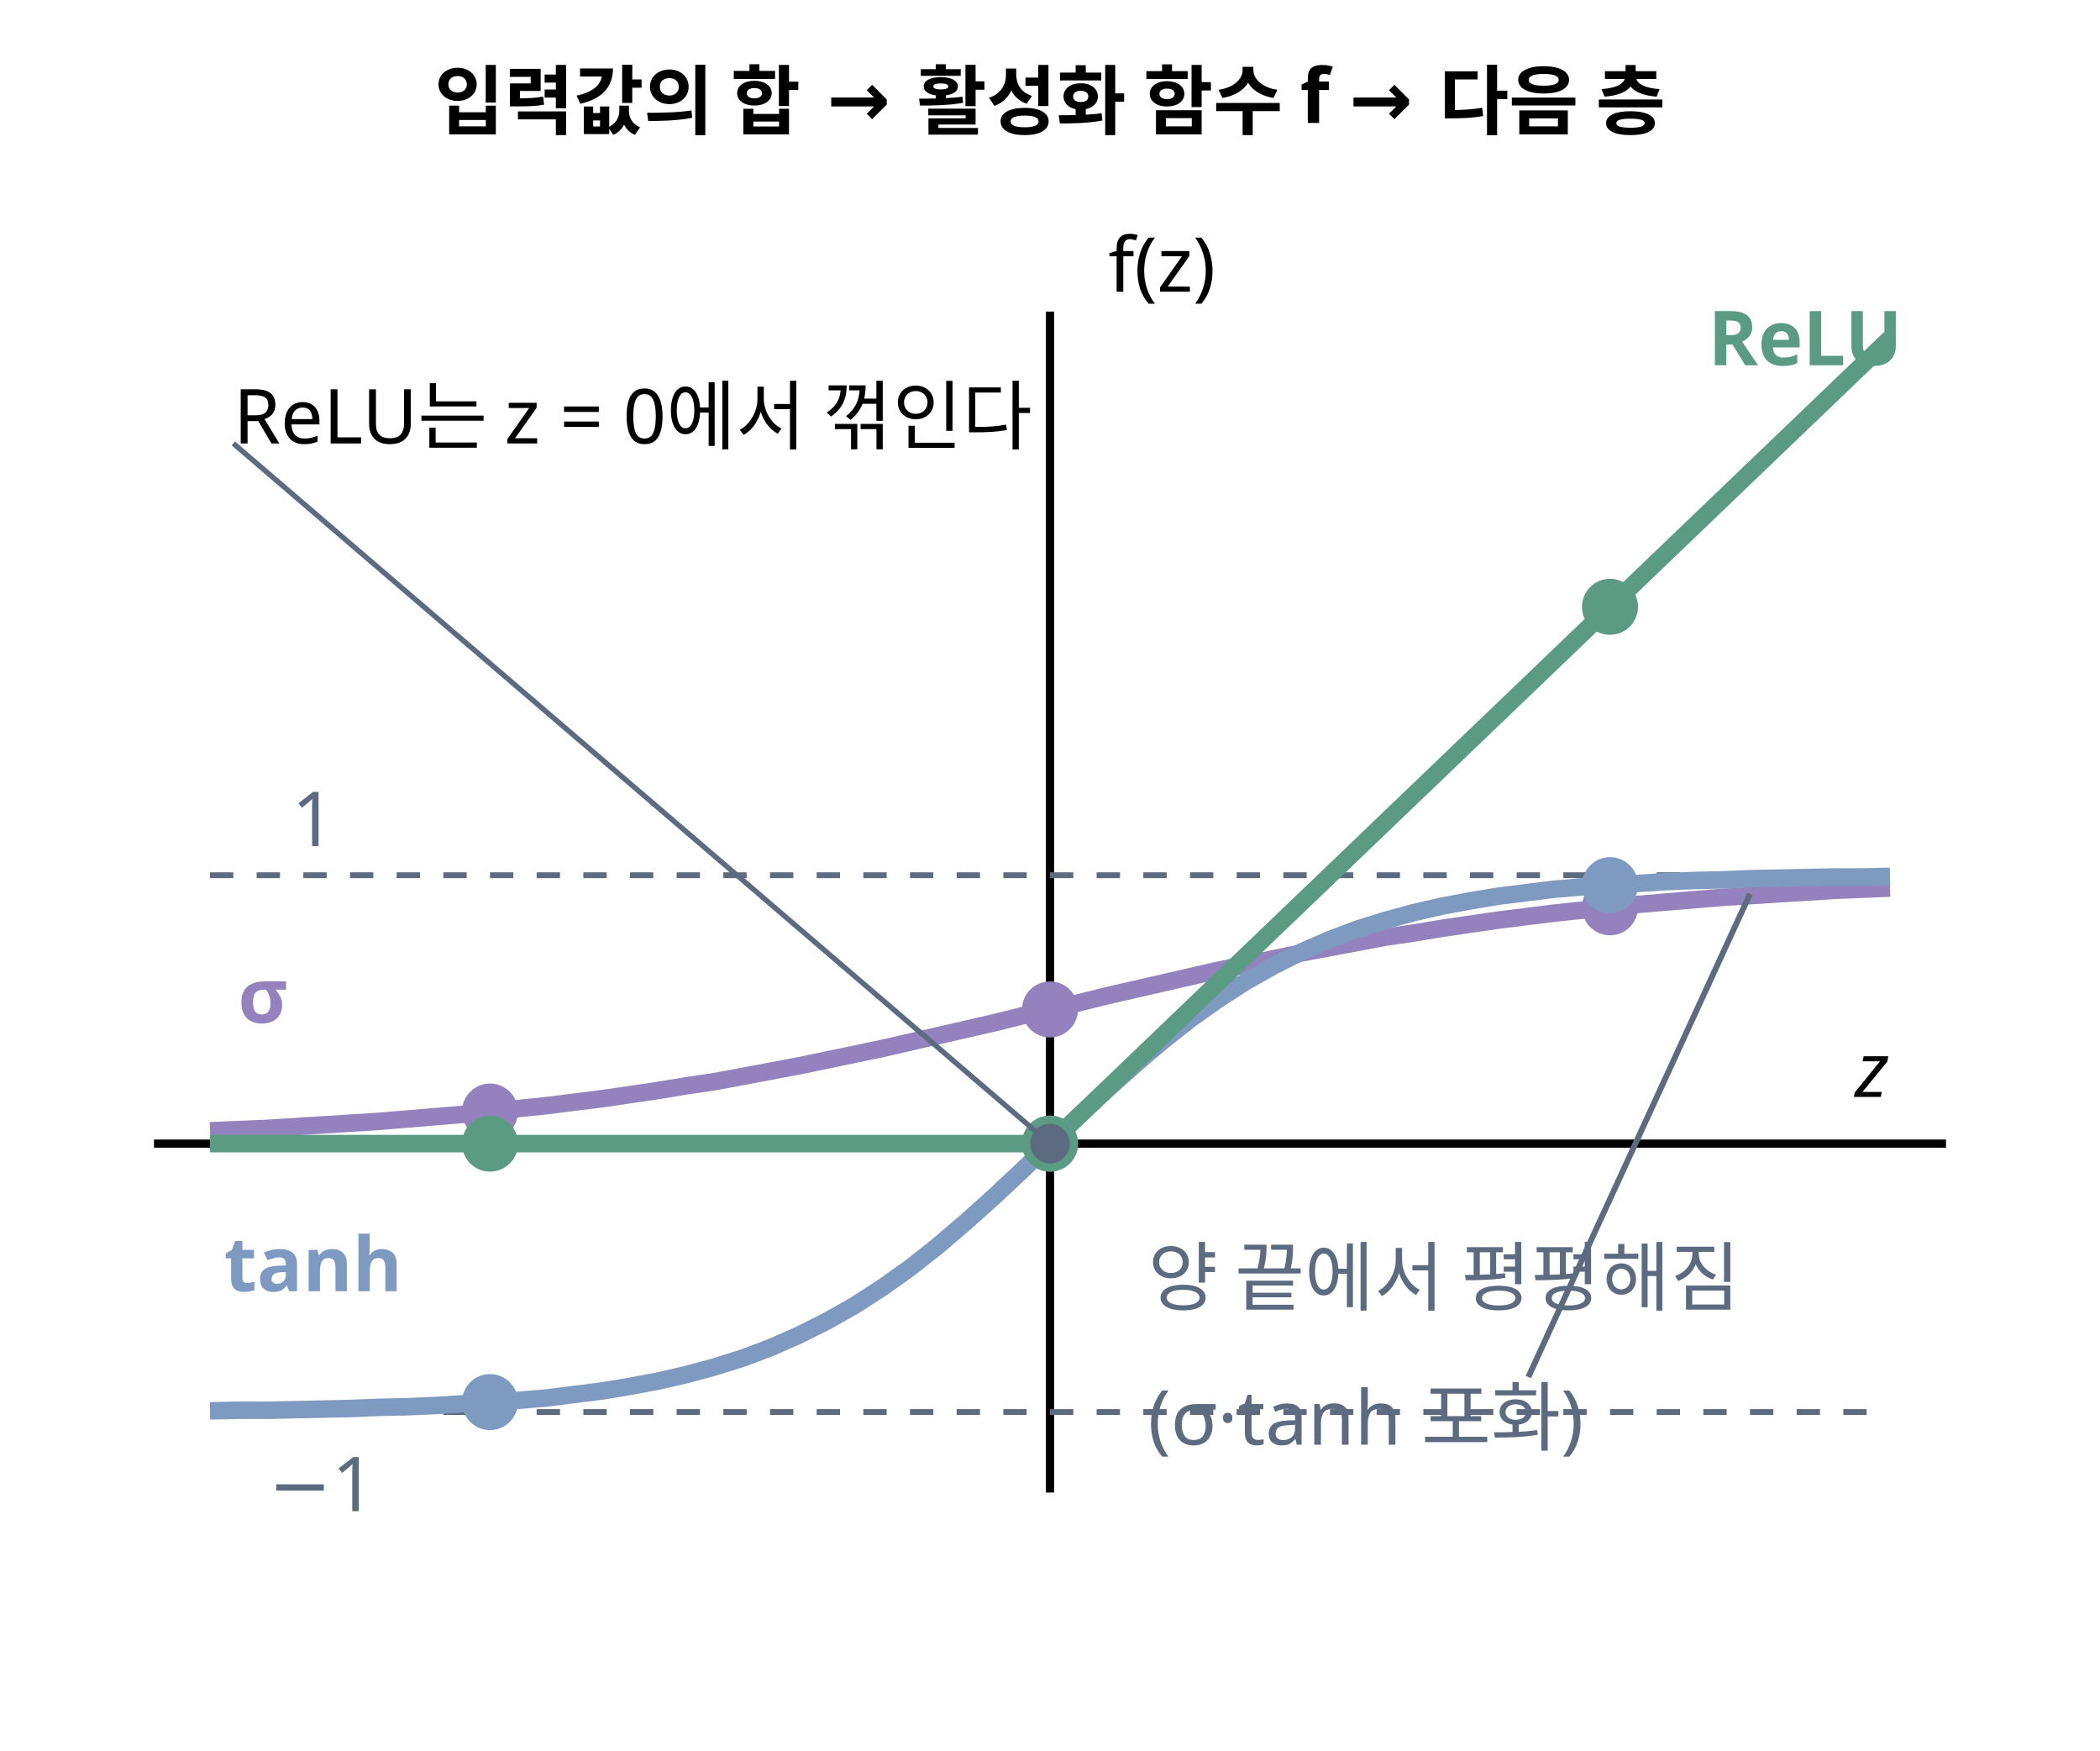
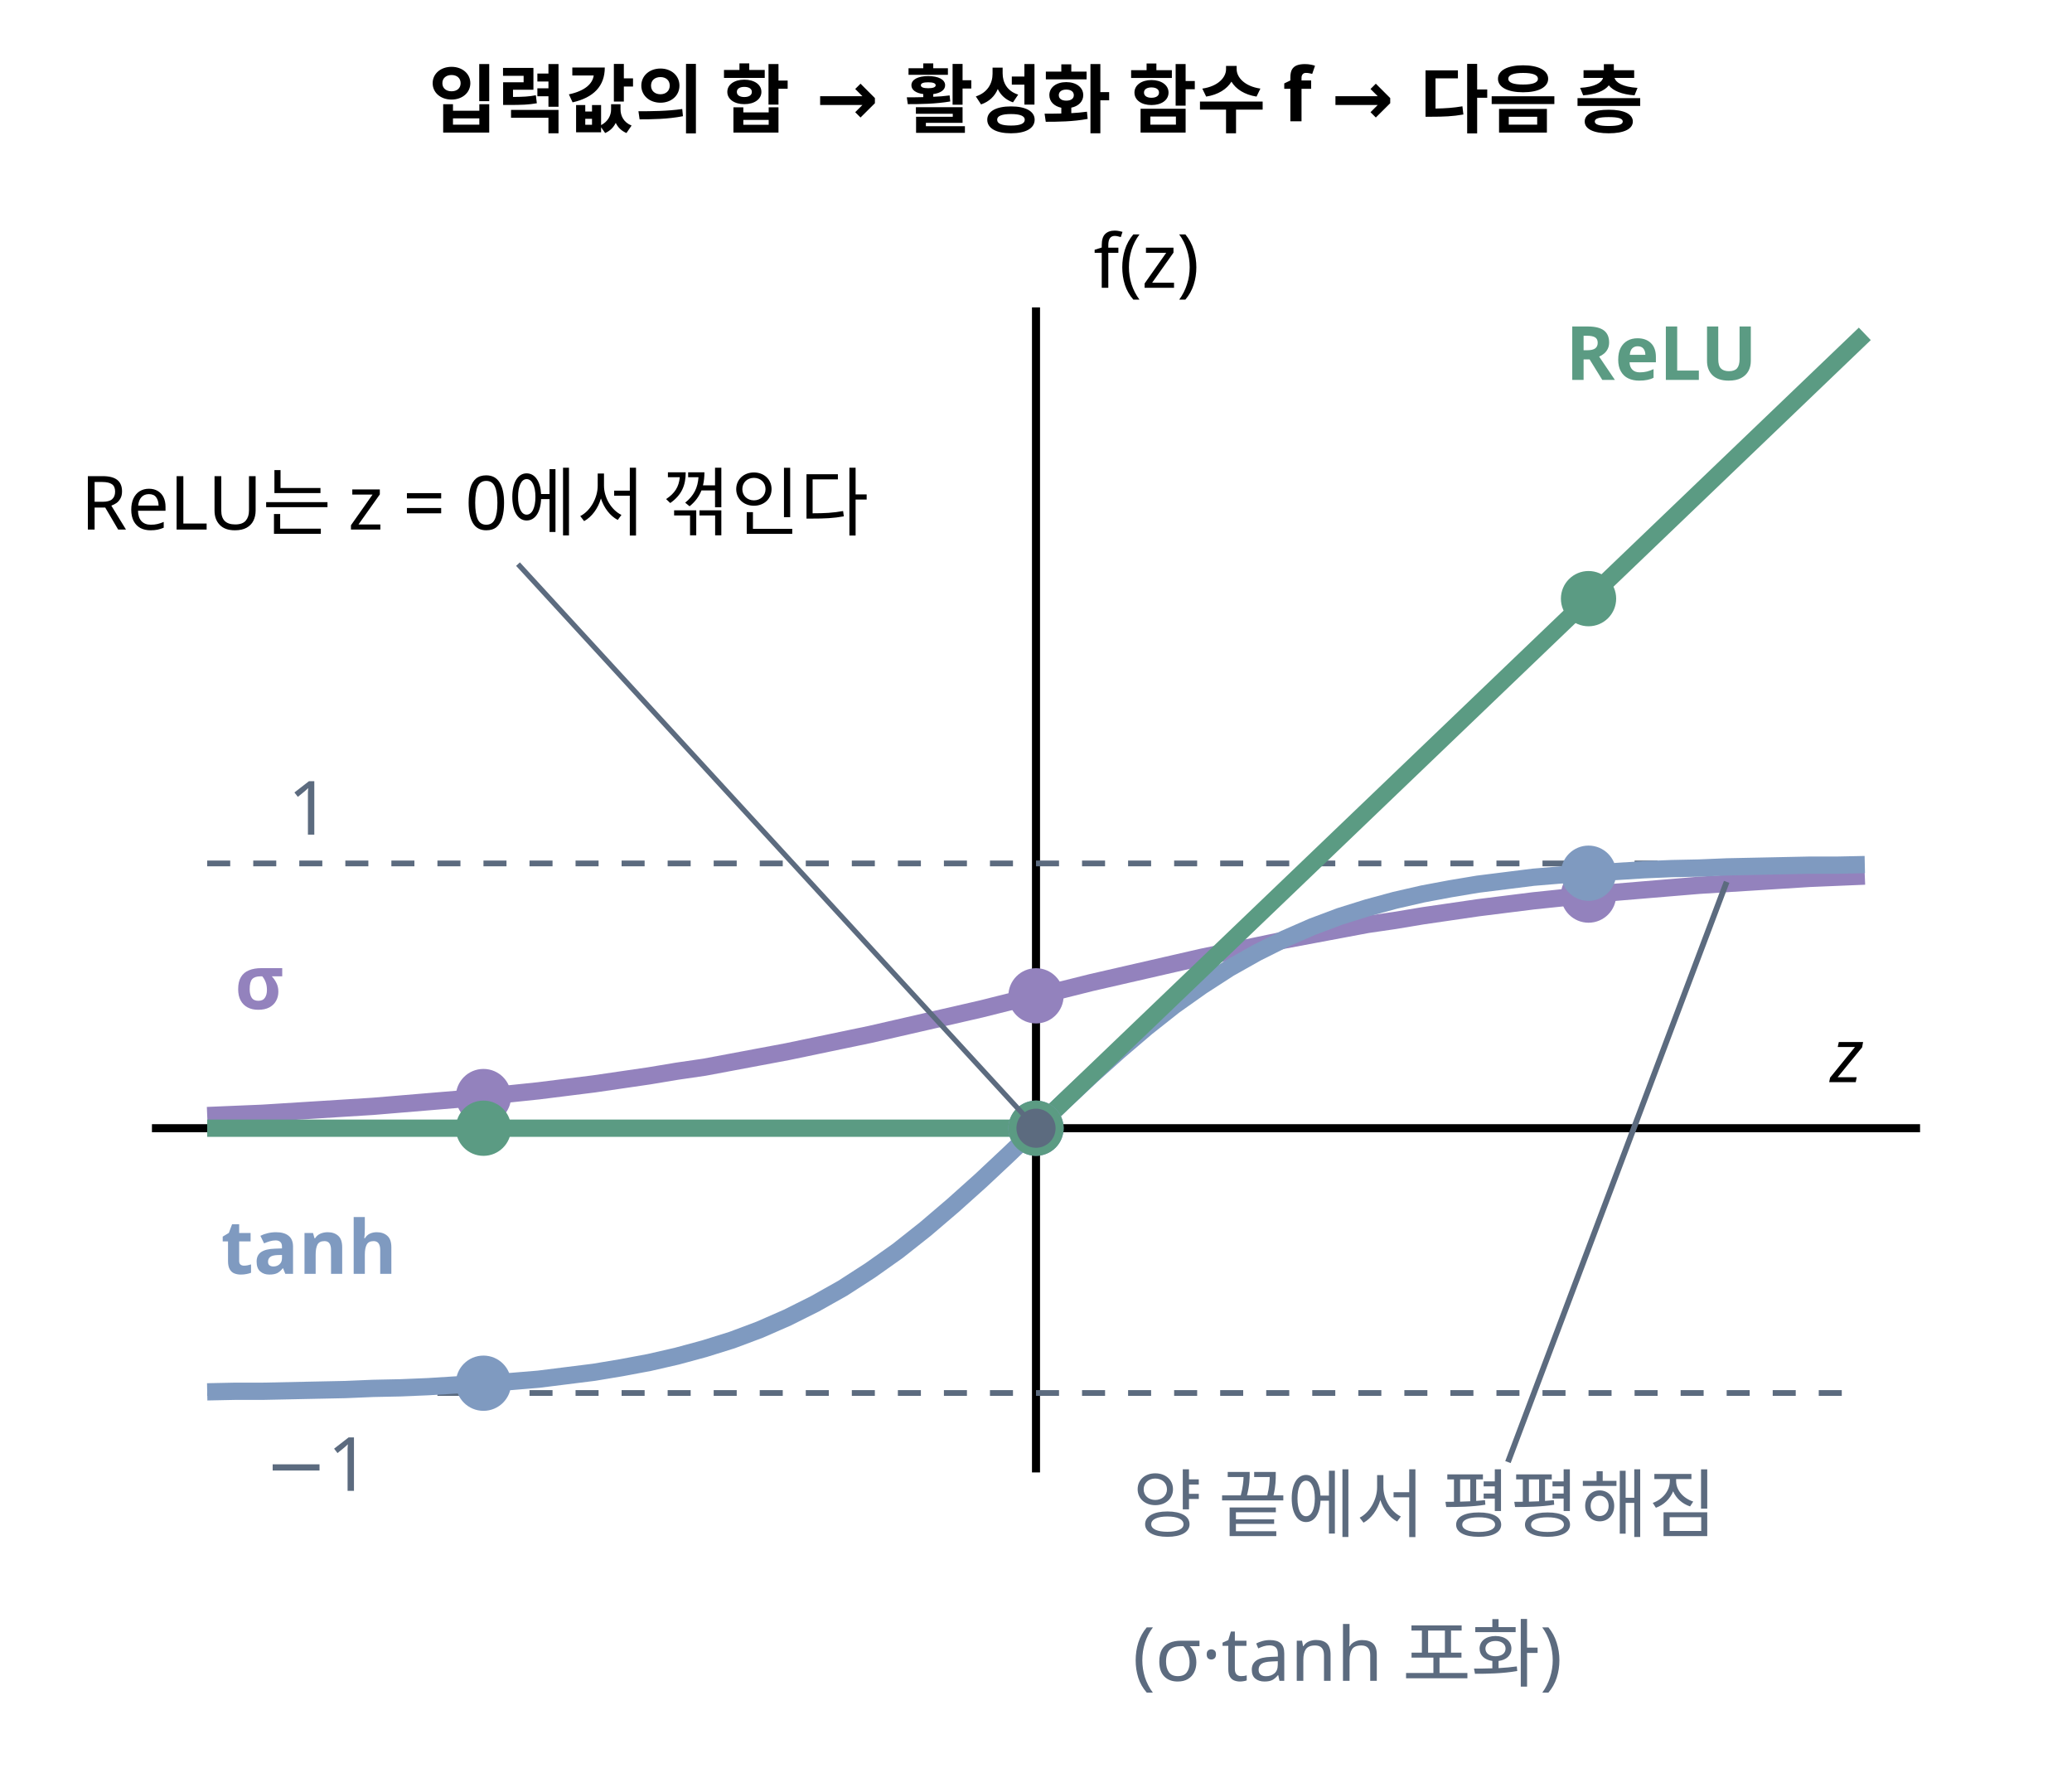
- <svg xmlns="http://www.w3.org/2000/svg" class="si si-illus" viewBox="0 0 360 300" style="max-width:360px;color:var(--si-ink,var(--text,#1f2328))" role="img" aria-labelledby="activation-function-t" font-family="'Pretendard','Noto Sans KR','Apple SD Gothic Neo',sans-serif" font-size="13" fill="currentColor">
+ <svg xmlns="http://www.w3.org/2000/svg" class="si si-illus" viewBox="0 0 360 308" style="max-width:360px;color:var(--si-ink,var(--text,#1f2328))" role="img" aria-labelledby="activation-function-t" font-family="'Pretendard','Noto Sans KR','Apple SD Gothic Neo',sans-serif" font-size="13" fill="currentColor">
  <defs />
  <text x="180" y="22" text-anchor="middle" font-weight="700">입력값의 합 → 활성화 함수 f → 다음 층</text>
  <line x1="26.4" y1="196" x2="333.6" y2="196" style="stroke:currentColor;fill:none" stroke-width="1.4" />
  <line x1="180" y1="255.8" x2="180" y2="53.4" style="stroke:currentColor;fill:none" stroke-width="1.4" />
  <text x="318" y="188" font-style="italic">z</text>
  <text x="190" y="50">f(z)</text>
  <line x1="36" y1="150" x2="324" y2="150" style="stroke:var(--si-general,#5c6b7f);fill:none" stroke-width="1" stroke-dasharray="4 4" />
  <line x1="36" y1="242" x2="324" y2="242" style="stroke:var(--si-general,#5c6b7f);fill:none" stroke-width="1" stroke-dasharray="4 4" />
  <text x="50" y="145" style="fill:var(--si-general,#5c6b7f)">1</text>
  <text x="46" y="259" style="fill:var(--si-general,#5c6b7f)">−1</text>
  <polyline points="36,193.8 40.8,193.6 45.6,193.4 50.4,193.1 55.2,192.8 60,192.5 64.8,192.2 69.6,191.8 74.4,191.4 79.2,191 84,190.5 88.8,190 93.6,189.5 98.4,188.9 103.2,188.3 108,187.6 112.8,186.9 117.6,186.1 122.4,185.4 127.2,184.5 132,183.6 136.8,182.7 141.6,181.7 146.4,180.7 151.2,179.7 156,178.6 160.8,177.5 165.6,176.4 170.4,175.3 175.2,174.1 180,173 184.8,171.9 189.6,170.7 194.4,169.6 199.2,168.5 204,167.4 208.8,166.3 213.6,165.3 218.4,164.3 223.2,163.3 228,162.4 232.8,161.5 237.6,160.6 242.4,159.9 247.2,159.1 252,158.4 256.8,157.7 261.6,157.1 266.4,156.5 271.2,156 276,155.5 280.8,155 285.6,154.6 290.4,154.2 295.2,153.8 300,153.5 304.8,153.2 309.6,152.9 314.4,152.6 319.2,152.4 324,152.2" style="stroke:var(--si-violet-s,#9382bd);fill:none" stroke-width="3" />
  <polyline points="36,241.8 40.8,241.7 45.6,241.7 50.4,241.6 55.2,241.5 60,241.4 64.8,241.2 69.6,241.1 74.4,240.9 79.2,240.6 84,240.3 88.8,240 93.6,239.6 98.4,239 103.2,238.4 108,237.6 112.8,236.7 117.6,235.6 122.4,234.3 127.2,232.8 132,231 136.8,228.9 141.6,226.5 146.4,223.8 151.2,220.7 156,217.3 160.8,213.5 165.6,209.4 170.4,205.1 175.2,200.6 180,196 184.8,191.4 189.6,186.9 194.4,182.6 199.2,178.5 204,174.7 208.8,171.3 213.6,168.2 218.4,165.5 223.2,163.1 228,161 232.8,159.2 237.6,157.7 242.4,156.4 247.2,155.3 252,154.4 256.8,153.6 261.6,153 266.4,152.4 271.2,152 276,151.7 280.8,151.4 285.6,151.1 290.4,150.9 295.2,150.8 300,150.6 304.8,150.5 309.6,150.4 314.4,150.3 319.2,150.3 324,150.2" style="stroke:var(--si-blue-s,#7f9ac0);fill:none" stroke-width="3" />
  <polyline points="36,196 180,196 324,58" style="stroke:var(--si-green-s,#5b9b83);fill:none" stroke-width="3" />
  <circle cx="84" cy="190.5" r="4" style="stroke:var(--si-violet-s,#9382bd);fill:var(--si-violet-s,#9382bd)" stroke-width="1.6" />
  <circle cx="84" cy="240.3" r="4" style="stroke:var(--si-blue-s,#7f9ac0);fill:var(--si-blue-s,#7f9ac0)" stroke-width="1.6" />
  <circle cx="84" cy="196" r="4" style="stroke:var(--si-green-s,#5b9b83);fill:var(--si-green-s,#5b9b83)" stroke-width="1.6" />
  <circle cx="180" cy="173" r="4" style="stroke:var(--si-violet-s,#9382bd);fill:var(--si-violet-s,#9382bd)" stroke-width="1.6" />
  <circle cx="180" cy="196" r="4" style="stroke:var(--si-blue-s,#7f9ac0);fill:var(--si-blue-s,#7f9ac0)" stroke-width="1.6" />
  <circle cx="180" cy="196" r="4" style="stroke:var(--si-green-s,#5b9b83);fill:var(--si-green-s,#5b9b83)" stroke-width="1.6" />
  <circle cx="276" cy="155.5" r="4" style="stroke:var(--si-violet-s,#9382bd);fill:var(--si-violet-s,#9382bd)" stroke-width="1.6" />
  <circle cx="276" cy="151.7" r="4" style="stroke:var(--si-blue-s,#7f9ac0);fill:var(--si-blue-s,#7f9ac0)" stroke-width="1.6" />
  <circle cx="276" cy="104" r="4" style="stroke:var(--si-green-s,#5b9b83);fill:var(--si-green-s,#5b9b83)" stroke-width="1.6" />
-   <text x="292.8" y="62.6" font-weight="700" style="fill:var(--si-green-s,#5b9b83)">ReLU</text>
+   <text x="272" y="66" font-weight="700" style="fill:var(--si-green-s,#5b9b83)">ReLU</text>
  <text x="40.8" y="175.3" font-weight="700" style="fill:var(--si-violet-s,#9382bd)">σ</text>
  <text x="38.4" y="221.3" font-weight="700" style="fill:var(--si-blue-s,#7f9ac0)">tanh</text>
-   <text x="40" y="76">ReLU는 z = 0에서 꺾인다</text>
-   <line x1="40" y1="76" x2="180" y2="196" style="stroke:var(--si-general,#5c6b7f);fill:none" stroke-width="0.9" />
+   <text x="14" y="92">ReLU는 z = 0에서 꺾인다</text>
+   <line x1="90" y1="98" x2="180" y2="196" style="stroke:var(--si-general,#5c6b7f);fill:none" stroke-width="0.9" />
  <circle cx="180" cy="196" r="2.6" style="stroke:var(--si-general,#5c6b7f);fill:var(--si-general,#5c6b7f)" stroke-width="1.6" />
-   <text x="196.8" y="223.6" style="fill:var(--si-general,#5c6b7f)">양 끝에서 평평해짐</text>
-   <text x="196.8" y="247.6" style="fill:var(--si-general,#5c6b7f)">(σ·tanh 포화)</text>
-   <line x1="262" y1="236" x2="300" y2="153.2" style="stroke:var(--si-general,#5c6b7f);fill:none" stroke-width="1" />
+   <text x="196.8" y="266" style="fill:var(--si-general,#5c6b7f)">양 끝에서 평평해짐</text>
+   <text x="196.8" y="292" style="fill:var(--si-general,#5c6b7f)">(σ·tanh 포화)</text>
+   <line x1="262" y1="254" x2="300" y2="153.2" style="stroke:var(--si-general,#5c6b7f);fill:none" stroke-width="1" />
</svg>
